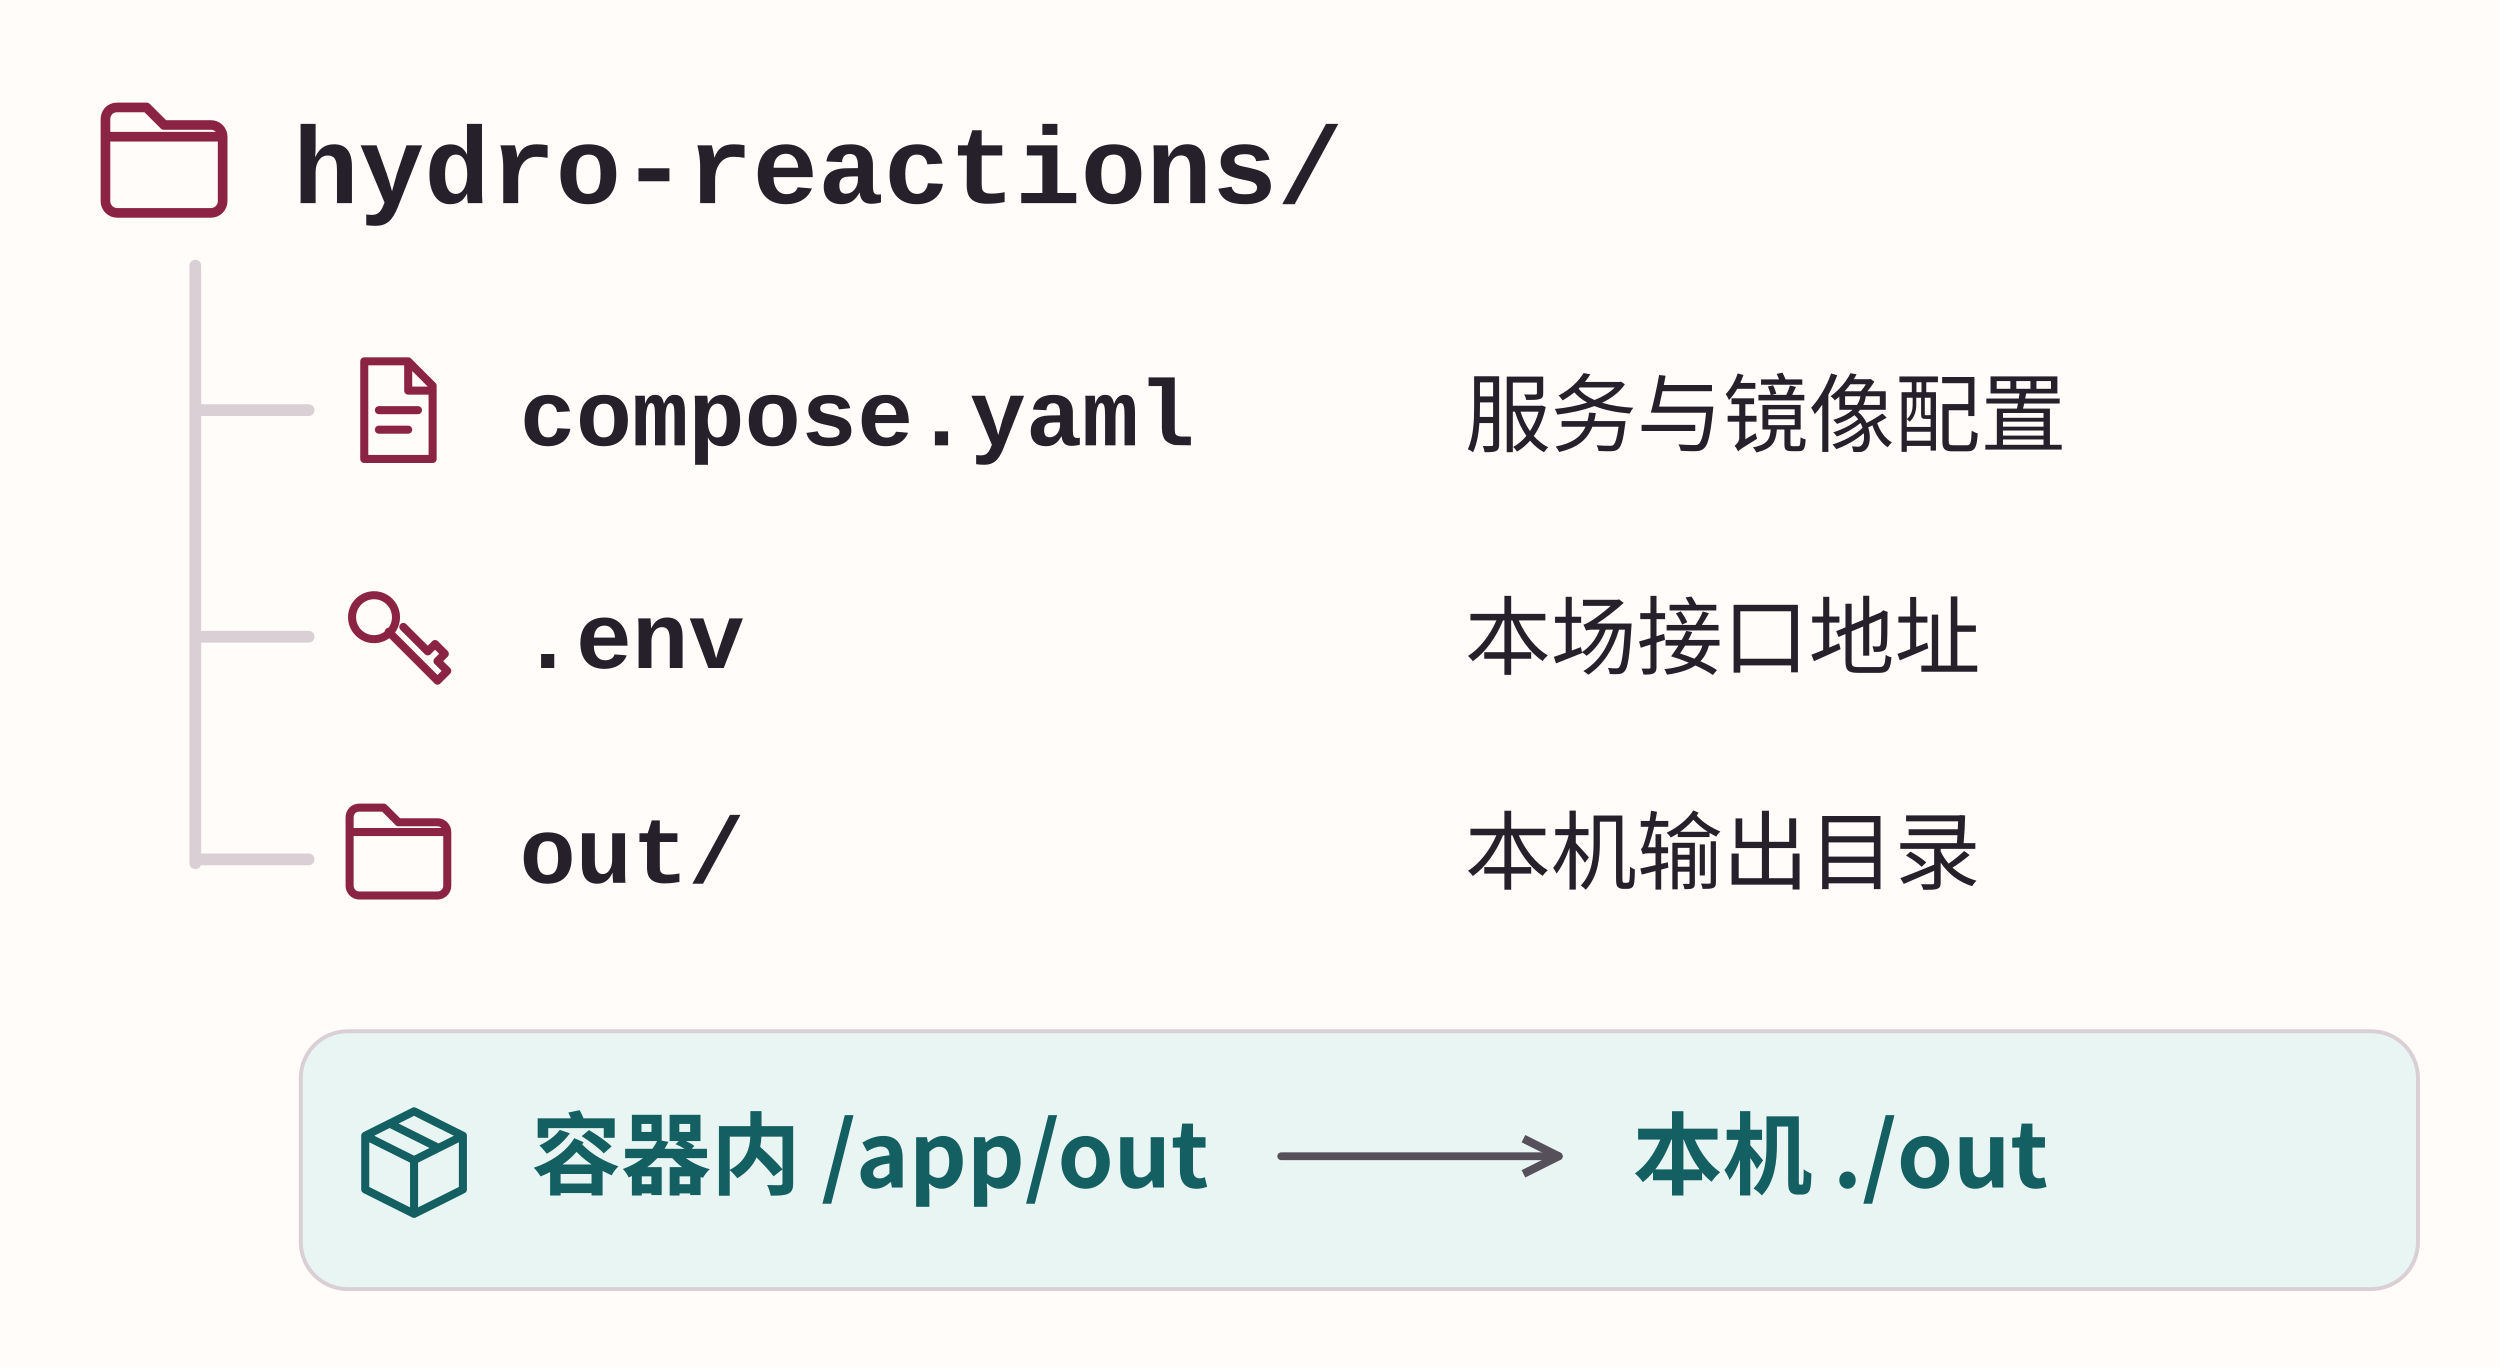
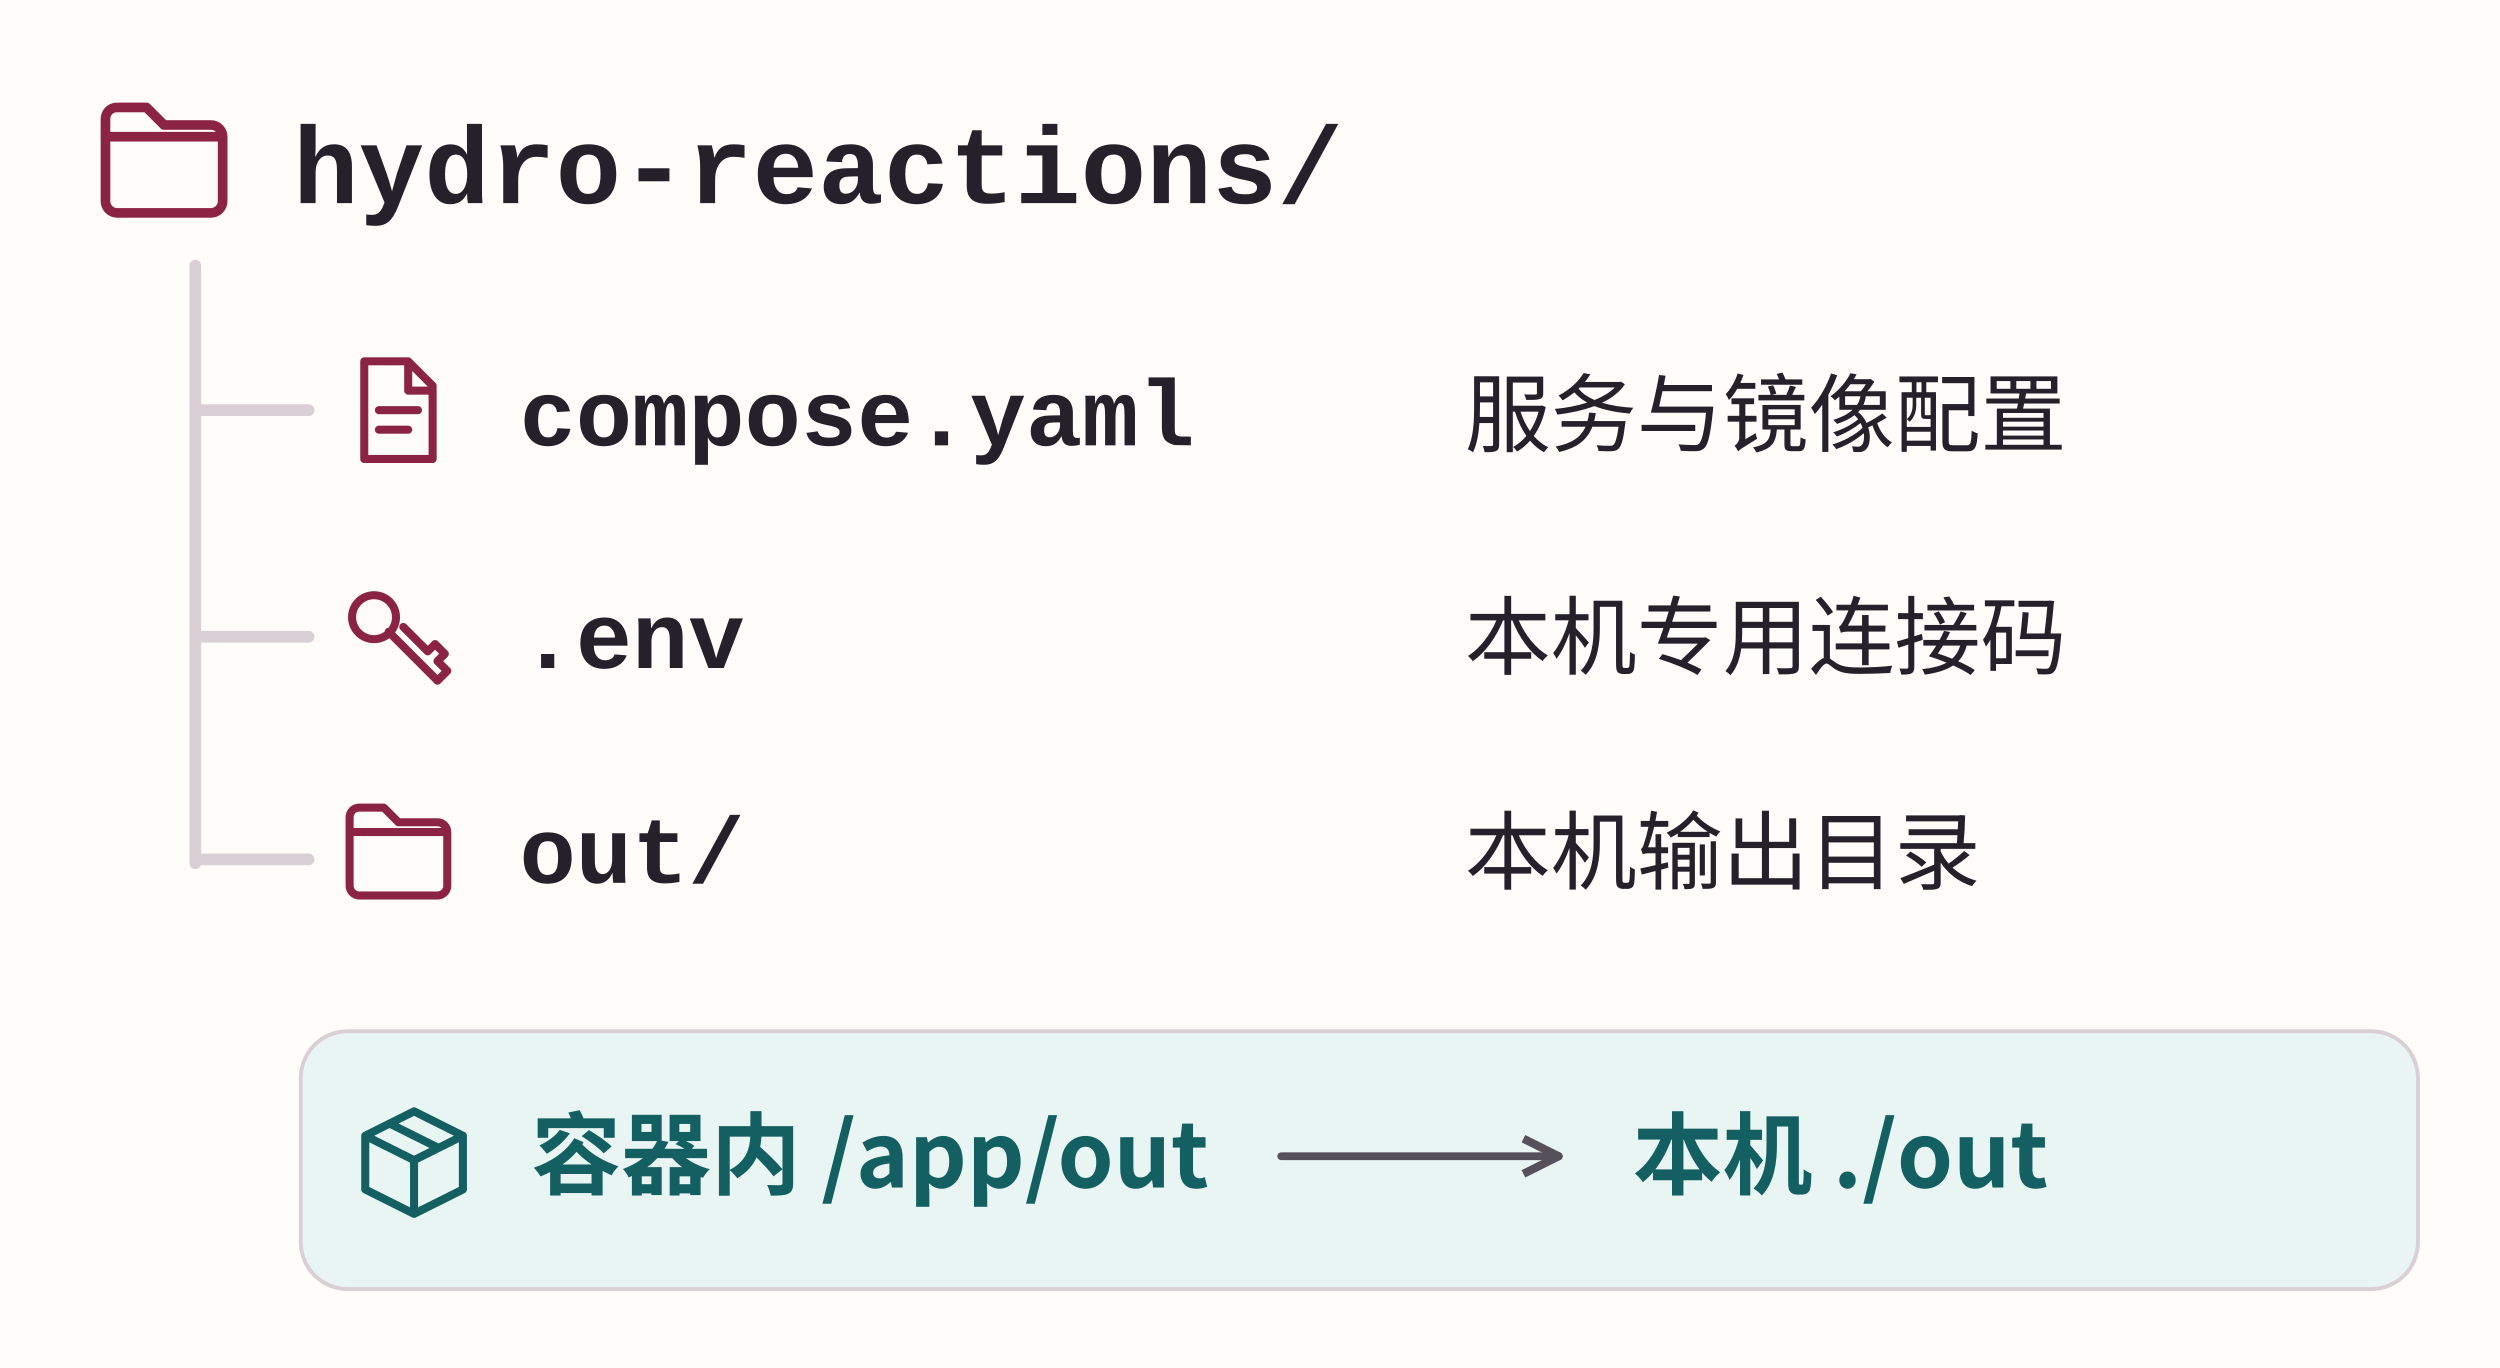
<svg xmlns="http://www.w3.org/2000/svg" width="640" height="350" viewBox="0 0 640 350" role="img" aria-labelledby="title desc">
  <defs>
    <marker id="arrow" viewBox="0 0 8 8" refX="7" refY="4" markerWidth="6" markerHeight="6" orient="auto">
      <path d="m1 1 6 3-6 3" fill="none" stroke="#56505b" stroke-width="1.4" stroke-linejoin="round" />
    </marker>
  </defs>
  <rect width="640" height="350" fill="#fffcf9" />
  <g transform="translate(24 23) scale(1.5)" stroke="#8b2444" fill="none" stroke-width="1.65" stroke-linecap="round" stroke-linejoin="round">
    <path d="M2 7V5c0-1 .7-2 2-2h5l3 3h8a2 2 0 0 1 2 2v11a2 2 0 0 1-2 2H4a2 2 0 0 1-2-2V7Zm0 1h20" />
  </g>
  <text x="75" y="52" fill="#25202a" font-family="'SFMono-Regular',Consolas,'Liberation Mono',monospace" font-size="28" font-weight="650" text-anchor="start">hydro-reactions/</text>
  <path d="M50 68V221m0-116h29m-29 58h29m-29 57h29" fill="none" stroke="#d9cfd5" stroke-width="3" stroke-linecap="round" stroke-linejoin="round" />
  <g transform="translate(87 90) scale(1.25)" stroke="#8b2444" fill="none" stroke-width="1.65" stroke-linecap="round" stroke-linejoin="round">
    <path d="M5 2h9l5 5v15H5V2Zm9 0v6h5M8 12h8m-8 4h6" />
  </g>
  <text x="133" y="114" fill="#25202a" font-family="'SFMono-Regular',Consolas,'Liberation Mono',monospace" font-size="24" font-weight="650" text-anchor="start">compose.yaml</text>
  <text x="375" y="114" fill="#25202a" font-family="'PingFang SC','Microsoft YaHei','Noto Sans CJK SC',sans-serif" font-size="22" font-weight="450" text-anchor="start">服务与镜像配置</text>
  <g transform="translate(87 148) scale(1.25)" stroke="#8b2444" fill="none" stroke-width="1.65" stroke-linecap="round" stroke-linejoin="round">
    <circle cx="7" cy="8" r="4.5" />
    <path d="m10 11 10 10 2-2-2-2 1.5-1.5-2-2L18 15l-5-5" />
  </g>
  <text x="133" y="171" fill="#25202a" font-family="'SFMono-Regular',Consolas,'Liberation Mono',monospace" font-size="24" font-weight="650" text-anchor="start">.env</text>
-   <text x="375" y="171" fill="#25202a" font-family="'PingFang SC','Microsoft YaHei','Noto Sans CJK SC',sans-serif" font-size="22" font-weight="450" text-anchor="start">本场接口地址</text>
+   <text x="375" y="171" fill="#25202a" font-family="'PingFang SC','Microsoft YaHei','Noto Sans CJK SC',sans-serif" font-size="22" font-weight="450" text-anchor="start">本机专用连接码</text>
  <g transform="translate(87 203) scale(1.25)" stroke="#8b2444" fill="none" stroke-width="1.65" stroke-linecap="round" stroke-linejoin="round">
    <path d="M2 7V5c0-1 .7-2 2-2h5l3 3h8a2 2 0 0 1 2 2v11a2 2 0 0 1-2 2H4a2 2 0 0 1-2-2V7Zm0 1h20" />
  </g>
  <text x="133" y="226" fill="#25202a" font-family="'SFMono-Regular',Consolas,'Liberation Mono',monospace" font-size="24" font-weight="650" text-anchor="start">out/</text>
  <text x="375" y="226" fill="#25202a" font-family="'PingFang SC','Microsoft YaHei','Noto Sans CJK SC',sans-serif" font-size="22" font-weight="450" text-anchor="start">本机输出目录</text>
  <rect x="77" y="264" width="542" height="66" rx="12" fill="#e9f5f3" stroke="#d9cfd5" />
  <g transform="translate(91 282) scale(1.25)" stroke="#135f61" fill="none" stroke-width="1.65" stroke-linecap="round" stroke-linejoin="round">
    <path d="m12 2 10 5v11l-10 5-10-5V7l10-5ZM2 7l10 5 10-5M12 12v11M7 4.5l10 5" />
  </g>
  <text x="136" y="304" fill="#135f61" font-family="'PingFang SC','Microsoft YaHei','Noto Sans CJK SC',sans-serif" font-size="23" font-weight="650" text-anchor="start">容器内 /app/out</text>
  <path d="M328 296H399" fill="none" stroke="#56505b" stroke-width="2" stroke-linecap="round" stroke-linejoin="round" marker-end="url(#arrow)" />
  <text x="418" y="304" fill="#135f61" font-family="'PingFang SC','Microsoft YaHei','Noto Sans CJK SC',sans-serif" font-size="23" font-weight="650" text-anchor="start">本机 ./out</text>
</svg>
